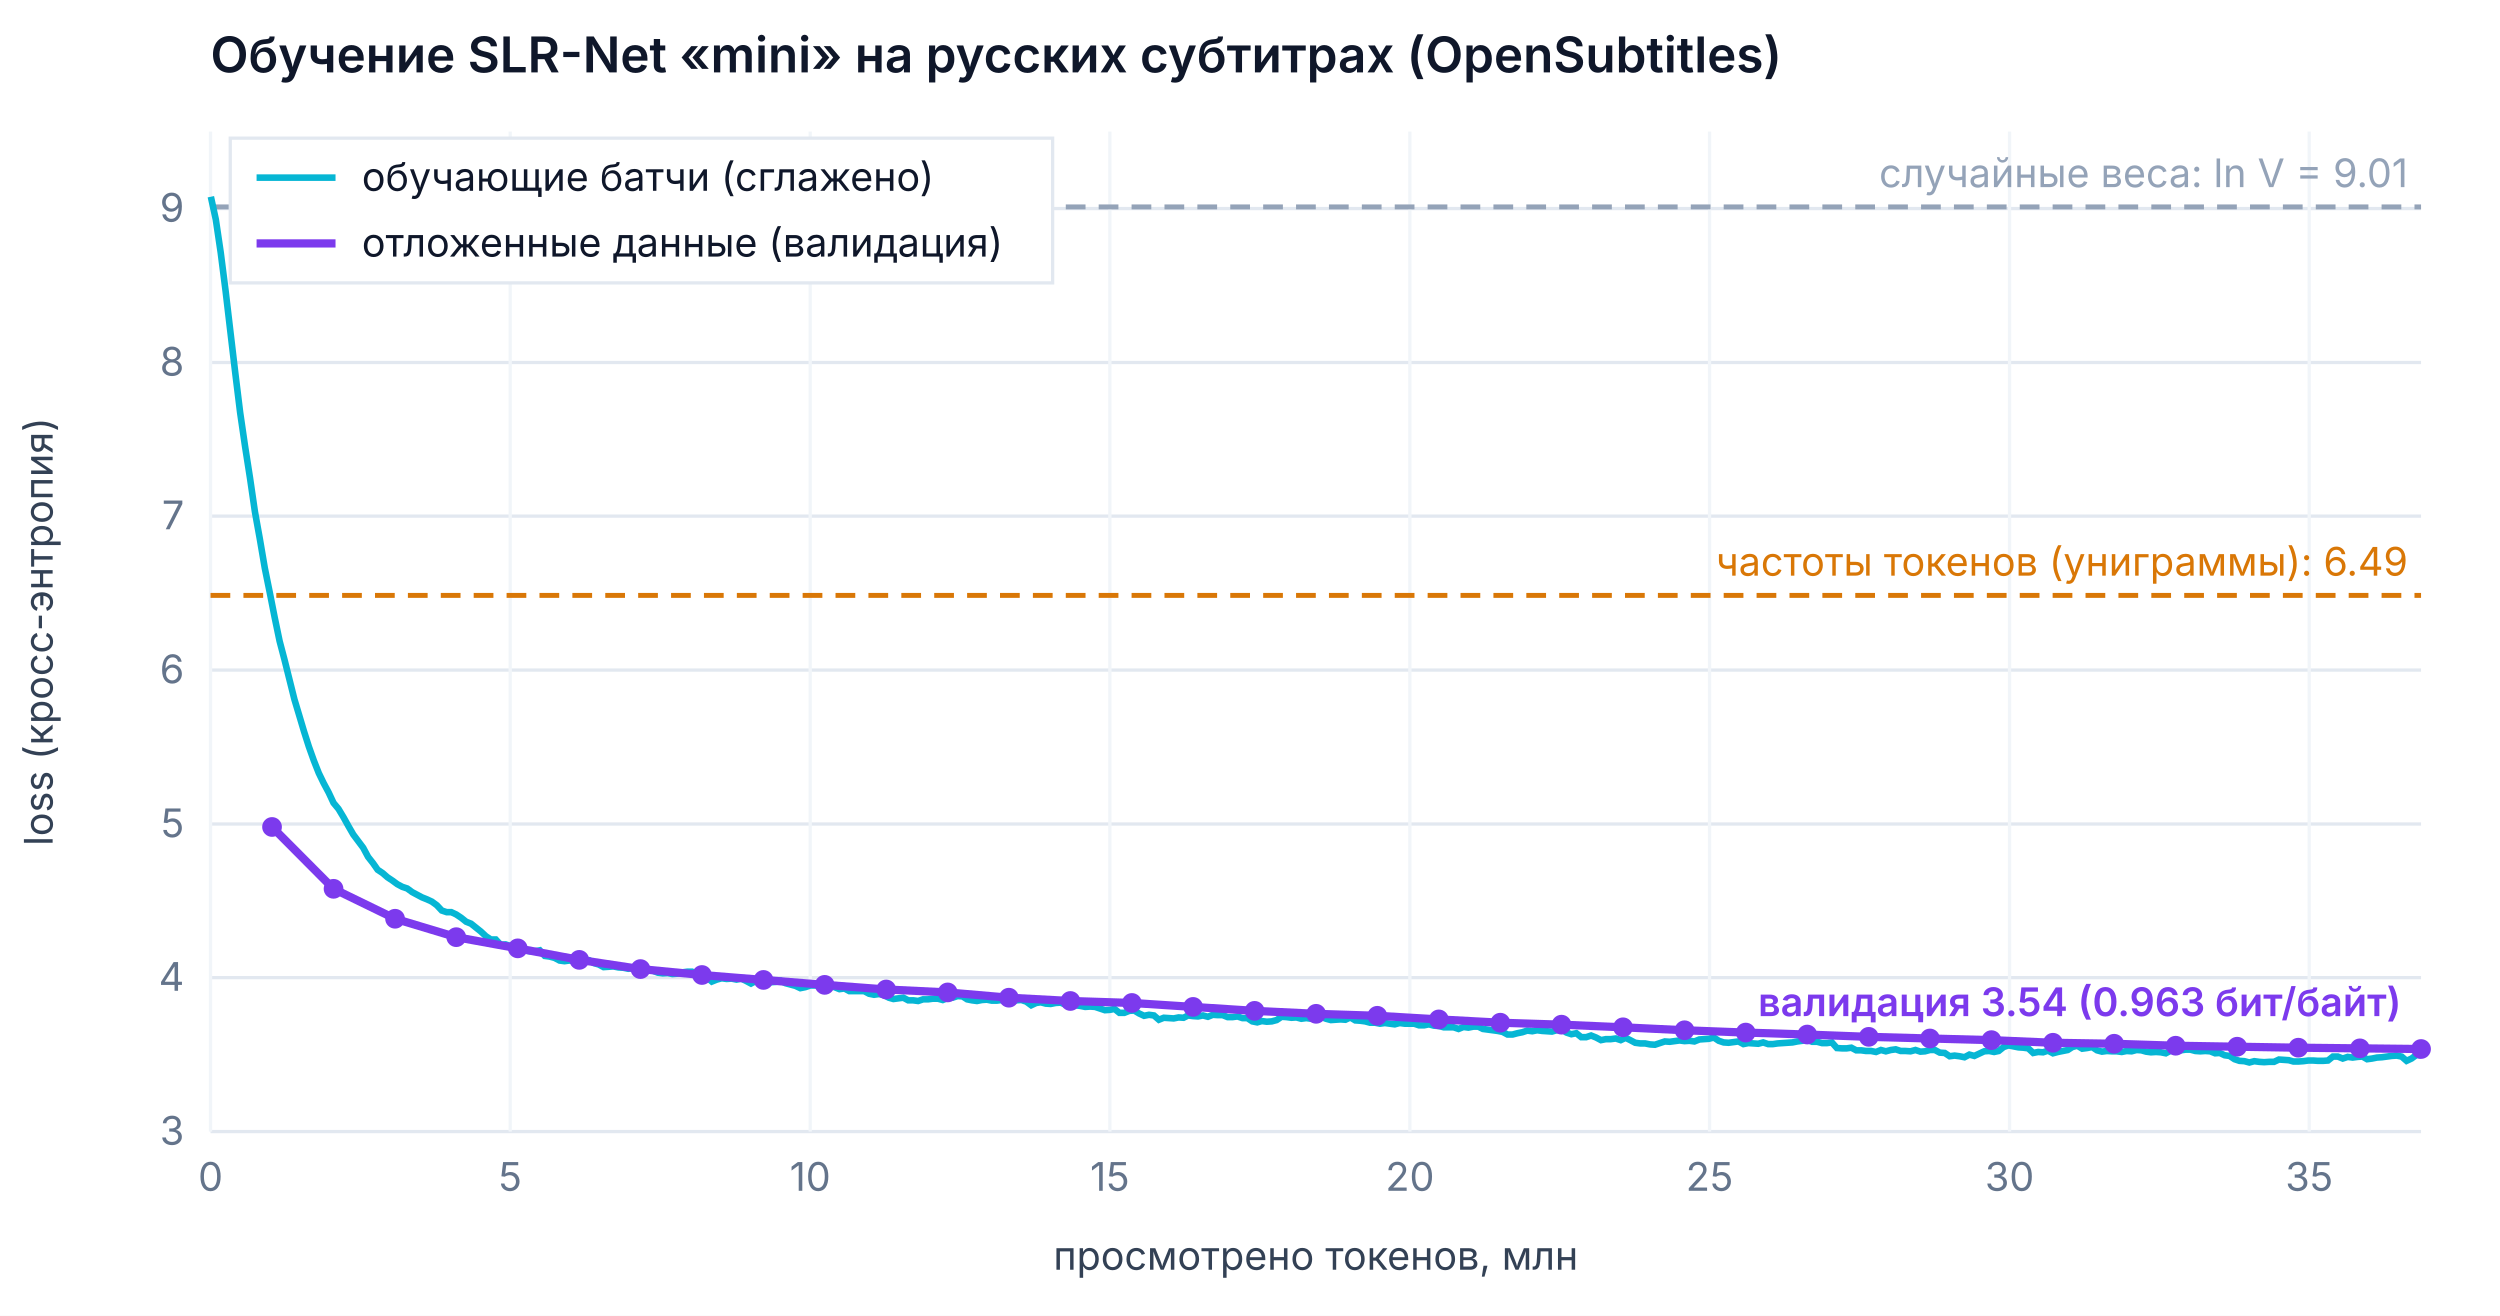
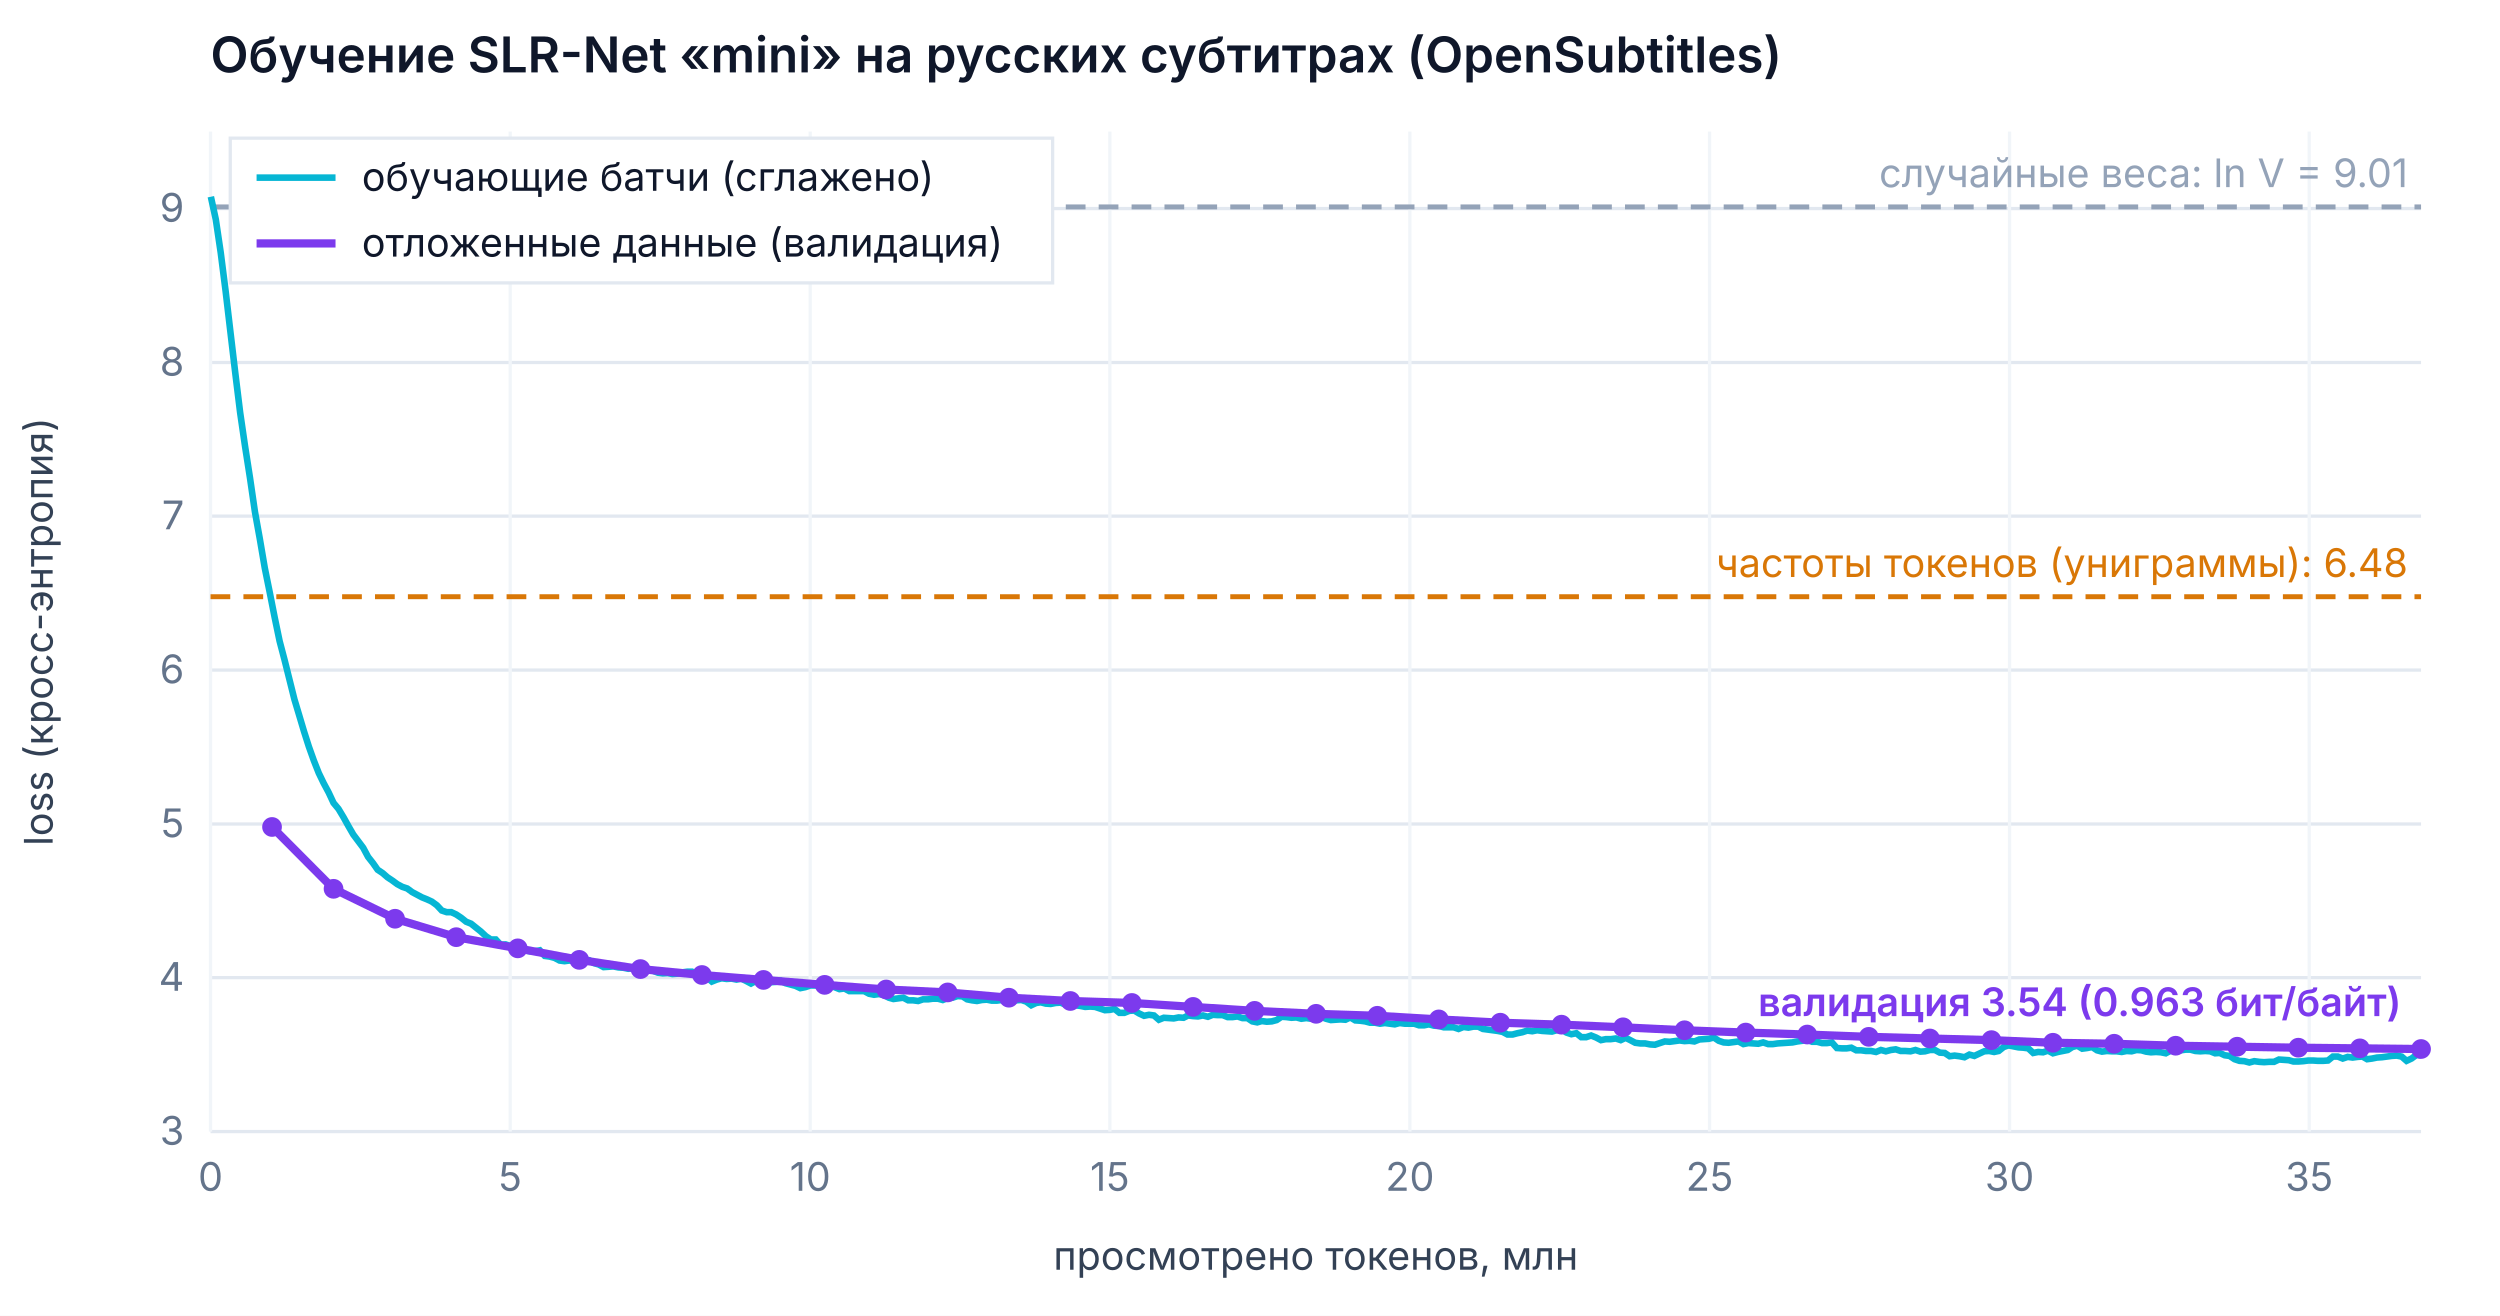
<svg xmlns="http://www.w3.org/2000/svg" width="760" height="400" viewBox="0 0 760 400" font-family="Inter, Segoe UI, Arial, sans-serif" font-size="12">
  <rect width="760" height="400" fill="#ffffff" />
  <text x="64" y="22" font-size="15" font-weight="600" fill="#0f172a">Обучение SLR-Net «mini» на русских субтитрах (OpenSubtitles)</text>
  <line x1="64" y1="344.0" x2="736" y2="344.0" stroke="#e2e8f0" />
  <text x="56" y="348.0" text-anchor="end" fill="#64748b">3</text>
  <line x1="64" y1="297.2" x2="736" y2="297.2" stroke="#e2e8f0" />
  <text x="56" y="301.2" text-anchor="end" fill="#64748b">4</text>
  <line x1="64" y1="250.5" x2="736" y2="250.5" stroke="#e2e8f0" />
  <text x="56" y="254.5" text-anchor="end" fill="#64748b">5</text>
  <line x1="64" y1="203.7" x2="736" y2="203.7" stroke="#e2e8f0" />
  <text x="56" y="207.7" text-anchor="end" fill="#64748b">6</text>
  <line x1="64" y1="156.9" x2="736" y2="156.9" stroke="#e2e8f0" />
  <text x="56" y="160.9" text-anchor="end" fill="#64748b">7</text>
  <line x1="64" y1="110.2" x2="736" y2="110.2" stroke="#e2e8f0" />
  <text x="56" y="114.2" text-anchor="end" fill="#64748b">8</text>
  <line x1="64" y1="63.4" x2="736" y2="63.4" stroke="#e2e8f0" />
  <text x="56" y="67.4" text-anchor="end" fill="#64748b">9</text>
  <line x1="64.0" y1="40" x2="64.0" y2="344" stroke="#f1f5f9" />
  <text x="64.0" y="362" text-anchor="middle" fill="#64748b">0</text>
  <line x1="155.1" y1="40" x2="155.1" y2="344" stroke="#f1f5f9" />
  <text x="155.1" y="362" text-anchor="middle" fill="#64748b">5</text>
  <line x1="246.3" y1="40" x2="246.3" y2="344" stroke="#f1f5f9" />
  <text x="246.3" y="362" text-anchor="middle" fill="#64748b">10</text>
  <line x1="337.4" y1="40" x2="337.4" y2="344" stroke="#f1f5f9" />
  <text x="337.4" y="362" text-anchor="middle" fill="#64748b">15</text>
  <line x1="428.6" y1="40" x2="428.6" y2="344" stroke="#f1f5f9" />
  <text x="428.6" y="362" text-anchor="middle" fill="#64748b">20</text>
  <line x1="519.7" y1="40" x2="519.7" y2="344" stroke="#f1f5f9" />
  <text x="519.7" y="362" text-anchor="middle" fill="#64748b">25</text>
  <line x1="610.9" y1="40" x2="610.9" y2="344" stroke="#f1f5f9" />
  <text x="610.9" y="362" text-anchor="middle" fill="#64748b">30</text>
  <line x1="702.0" y1="40" x2="702.0" y2="344" stroke="#f1f5f9" />
  <text x="702.0" y="362" text-anchor="middle" fill="#64748b">35</text>
  <text x="400.0" y="386" text-anchor="middle" fill="#334155">просмотрено токенов, млн</text>
  <text x="16" y="192.0" text-anchor="middle" fill="#334155" transform="rotate(-90 16 192.0)">loss (кросс-энтропия)</text>
  <line x1="64" y1="62.9" x2="736" y2="62.9" stroke="#94a3b8" stroke-dasharray="6 4" stroke-width="1.5" />
  <text x="732" y="56.9" text-anchor="end" fill="#94a3b8">случайные веса: ln V = 9.01</text>
-   <line x1="64" y1="181.0" x2="736" y2="181.0" stroke="#d97706" stroke-dasharray="6 4" stroke-width="1.5" />
-   <text x="732" y="175.0" text-anchor="end" fill="#d97706">частоты токенов (униграммы): 6.49</text>
+   <line x1="64" y1="181.4" x2="736" y2="181.4" stroke="#d97706" stroke-dasharray="6 4" stroke-width="1.5" />
+   <text x="732" y="175.4" text-anchor="end" fill="#d97706">частоты токенов (униграммы): 6.48</text>
  <polyline points="64.1,59.8 65.6,66.7 67.1,76.8 68.6,88.6 70.0,100.5 71.5,113.2 73.0,125.4 74.5,135.7 76.0,145.3 77.5,155.6 79.0,163.9 80.5,172.7 82.0,180.1 83.5,187.7 85.0,194.9 86.5,200.6 88.0,206.6 89.5,212.6 91.0,217.6 92.4,222.3 93.9,227.0 95.4,231.2 96.9,235.0 98.4,238.1 99.9,240.9 101.4,244.1 102.9,245.9 104.4,248.4 105.9,251.1 107.4,253.7 108.9,255.7 110.4,257.7 111.9,260.5 113.4,262.4 114.8,264.4 116.3,265.4 117.8,266.7 119.3,267.7 120.8,268.8 122.3,269.6 123.8,270.1 125.3,271.2 126.8,272.0 128.3,272.8 129.8,273.4 131.3,274.1 132.8,275.2 134.3,276.8 135.8,277.3 137.2,277.3 138.7,278.0 140.2,279.0 141.7,280.2 143.2,280.8 144.7,282.0 146.2,283.2 147.7,284.6 149.2,285.6 150.7,285.6 152.2,287.2 153.7,287.1 155.2,287.6 156.7,288.3 158.2,288.3 159.6,288.9 161.1,289.2 162.6,289.2 164.1,288.9 165.6,290.6 167.1,290.8 168.6,291.2 170.1,292.0 171.6,292.2 173.1,292.0 174.6,292.2 176.1,292.1 177.6,291.8 179.1,291.9 180.6,292.8 182.0,293.2 183.5,294.0 185.0,293.9 186.5,293.8 188.0,294.1 189.5,294.2 191.0,294.5 192.5,294.3 194.0,294.3 195.5,294.6 197.0,295.1 198.5,295.1 200.0,295.7 201.5,295.9 203.0,295.8 204.4,296.1 205.9,296.0 207.4,295.6 208.9,295.4 210.4,295.4 211.9,296.2 213.4,296.9 214.9,297.1 216.4,298.4 217.9,297.8 219.4,297.4 220.9,297.6 222.4,297.5 223.9,297.8 225.4,297.5 226.8,298.2 228.3,299.0 229.8,298.2 231.3,297.1 232.8,298.1 234.3,298.6 235.8,298.5 237.3,298.1 238.8,298.9 240.3,299.3 241.8,299.7 243.3,300.4 244.8,300.1 246.3,299.6 247.8,299.6 249.2,299.5 250.7,299.3 252.2,299.7 253.7,300.1 255.2,300.7 256.7,300.5 258.2,301.3 259.7,301.3 261.2,301.3 262.7,301.3 264.2,302.1 265.7,302.4 267.2,302.2 268.7,302.5 270.2,303.3 271.6,303.7 273.1,303.5 274.6,303.3 276.1,304.1 277.6,304.1 279.1,304.3 280.6,303.8 282.1,303.8 283.6,303.6 285.1,303.6 286.6,304.0 288.1,303.4 289.6,303.3 291.1,302.8 292.6,302.9 294.0,303.8 295.5,304.1 297.0,304.3 298.5,304.0 300.0,303.9 301.5,304.2 303.0,304.2 304.5,304.0 306.0,304.4 307.5,303.7 309.0,304.1 310.5,304.0 312.0,304.5 313.5,305.6 315.0,304.9 316.4,304.7 317.9,305.1 319.4,305.2 320.9,304.9 322.4,304.8 323.9,305.4 325.4,305.5 326.9,305.6 328.4,305.8 329.9,306.1 331.4,306.0 332.9,306.1 334.4,306.6 335.9,307.1 337.4,307.0 338.8,306.7 340.3,307.9 341.8,307.9 343.3,307.3 344.8,307.2 346.3,308.1 347.8,308.8 349.3,308.5 350.8,308.7 352.3,310.0 353.8,309.4 355.3,309.5 356.8,309.6 358.3,309.3 359.8,309.4 361.2,308.7 362.7,308.9 364.2,309.0 365.7,308.7 367.2,309.1 368.7,308.5 370.2,308.6 371.7,308.6 373.2,309.2 374.7,309.2 376.2,309.0 377.7,309.5 379.2,309.5 380.7,310.5 382.2,310.8 383.6,310.4 385.1,310.6 386.6,310.5 388.1,310.1 389.6,309.1 391.1,309.2 392.6,309.4 394.1,309.3 395.6,309.7 397.1,309.5 398.6,309.7 400.1,309.5 401.6,309.1 403.1,309.7 404.6,310.1 406.0,310.0 407.5,309.9 409.0,310.0 410.5,309.3 412.0,310.2 413.5,310.3 415.0,310.5 416.5,310.9 418.0,310.9 419.5,311.2 421.0,311.0 422.5,311.2 424.0,311.4 425.5,311.0 427.0,311.2 428.4,311.2 429.9,311.2 431.4,311.7 432.9,311.7 434.4,311.4 435.9,311.8 437.4,311.9 438.9,312.3 440.4,312.3 441.9,312.3 443.4,312.8 444.9,312.2 446.4,312.4 447.9,312.1 449.4,312.1 450.8,312.8 452.3,313.0 453.8,313.2 455.3,313.4 456.8,313.7 458.3,314.5 459.8,314.5 461.3,314.1 462.8,313.8 464.3,313.3 465.8,313.5 467.3,313.2 468.8,313.4 470.3,313.5 471.8,313.6 473.2,313.2 474.7,312.8 476.2,313.9 477.7,314.4 479.2,314.1 480.7,315.3 482.2,315.3 483.7,314.8 485.2,315.4 486.7,316.2 488.2,315.9 489.7,315.9 491.2,315.7 492.7,316.2 494.2,315.5 495.6,316.2 497.1,317.0 498.6,317.2 500.1,317.2 501.6,317.5 503.1,317.6 504.6,317.1 506.1,316.6 507.6,316.7 509.1,316.5 510.6,316.3 512.1,316.5 513.6,316.4 515.1,316.6 516.6,316.0 518.0,315.9 519.5,315.8 521.0,315.4 522.5,316.4 524.0,316.9 525.5,317.0 527.0,316.8 528.5,316.6 530.0,317.4 531.5,317.1 533.0,317.2 534.5,317.3 536.0,316.9 537.5,317.4 539.0,317.4 540.4,317.2 541.9,317.1 543.4,317.0 544.9,316.9 546.4,316.6 547.9,316.4 549.4,316.1 550.9,316.7 552.4,316.7 553.9,317.1 555.4,317.1 556.9,316.9 558.4,318.6 559.9,318.7 561.4,318.7 562.8,318.5 564.3,319.3 565.8,319.3 567.3,319.5 568.8,319.5 570.3,319.8 571.8,319.2 573.3,319.6 574.8,319.2 576.3,319.0 577.8,319.5 579.3,319.5 580.8,319.6 582.3,319.2 583.8,319.7 585.2,319.6 586.7,319.2 588.2,319.2 589.7,320.0 591.2,320.1 592.7,321.1 594.2,320.9 595.7,321.1 597.2,321.4 598.7,320.6 600.2,321.0 601.7,320.3 603.2,319.6 604.7,319.5 606.2,319.8 607.6,319.5 609.1,318.3 610.6,317.8 612.1,318.1 613.6,318.4 615.1,318.5 616.6,318.7 618.1,320.1 619.6,319.8 621.1,319.9 622.6,319.4 624.1,320.2 625.6,319.8 627.1,319.5 628.6,319.2 630.0,318.3 631.5,317.9 633.0,318.8 634.5,318.6 636.0,318.3 637.5,319.3 639.0,319.7 640.5,319.5 642.0,319.6 643.5,319.6 645.0,319.8 646.5,319.5 648.0,319.6 649.5,319.2 651.0,319.3 652.4,319.7 653.9,319.9 655.4,319.8 656.9,319.9 658.4,320.2 659.9,319.4 661.4,319.4 662.9,319.3 664.4,319.1 665.9,319.1 667.4,319.5 668.9,319.6 670.4,319.5 671.9,319.6 673.4,320.2 674.8,320.1 676.3,320.8 677.8,321.0 679.3,322.0 680.8,322.5 682.3,322.6 683.8,323.0 685.3,322.6 686.8,322.8 688.3,322.9 689.8,322.8 691.3,322.8 692.8,322.1 694.3,322.2 695.8,322.3 697.2,322.7 698.7,322.7 700.2,322.6 701.7,322.4 703.2,322.4 704.7,322.5 706.2,322.5 707.7,322.4 709.2,321.2 710.7,321.2 712.2,321.8 713.7,321.3 715.2,321.5 716.7,321.3 718.2,321.2 719.6,322.0 721.1,321.8 722.6,321.5 724.1,321.4 725.6,321.2 727.1,321.0 728.6,320.9 730.1,321.2 731.6,322.5 733.1,321.8 734.6,320.7 736.0,320.8" fill="none" stroke="#06b6d4" stroke-width="2" />
  <polyline points="82.7,251.4 101.4,270.2 120.1,279.3 138.7,284.9 157.4,288.3 176.1,291.8 194.7,294.6 213.4,296.4 232.1,297.9 250.7,299.4 269.4,300.8 288.1,301.7 306.7,303.3 325.4,304.3 344.1,304.9 362.7,306.1 381.4,307.3 400.1,308.2 418.7,308.8 437.4,309.9 456.1,310.9 474.7,311.5 493.4,312.3 512.1,313.2 530.7,313.9 549.4,314.5 568.1,315.2 586.7,315.7 605.4,316.2 624.1,317.0 642.7,317.3 661.4,317.9 680.1,318.2 698.7,318.5 717.4,318.7 736.0,318.9" fill="none" stroke="#7c3aed" stroke-width="2.5" />
  <circle cx="82.7" cy="251.4" r="3" fill="#7c3aed" />
  <circle cx="101.4" cy="270.2" r="3" fill="#7c3aed" />
  <circle cx="120.1" cy="279.3" r="3" fill="#7c3aed" />
  <circle cx="138.7" cy="284.9" r="3" fill="#7c3aed" />
  <circle cx="157.4" cy="288.3" r="3" fill="#7c3aed" />
  <circle cx="176.1" cy="291.8" r="3" fill="#7c3aed" />
  <circle cx="194.7" cy="294.6" r="3" fill="#7c3aed" />
  <circle cx="213.4" cy="296.4" r="3" fill="#7c3aed" />
  <circle cx="232.1" cy="297.9" r="3" fill="#7c3aed" />
  <circle cx="250.7" cy="299.4" r="3" fill="#7c3aed" />
  <circle cx="269.4" cy="300.8" r="3" fill="#7c3aed" />
  <circle cx="288.1" cy="301.7" r="3" fill="#7c3aed" />
  <circle cx="306.7" cy="303.3" r="3" fill="#7c3aed" />
  <circle cx="325.4" cy="304.3" r="3" fill="#7c3aed" />
  <circle cx="344.1" cy="304.9" r="3" fill="#7c3aed" />
  <circle cx="362.7" cy="306.1" r="3" fill="#7c3aed" />
  <circle cx="381.4" cy="307.3" r="3" fill="#7c3aed" />
  <circle cx="400.1" cy="308.2" r="3" fill="#7c3aed" />
  <circle cx="418.7" cy="308.8" r="3" fill="#7c3aed" />
  <circle cx="437.4" cy="309.9" r="3" fill="#7c3aed" />
  <circle cx="456.1" cy="310.9" r="3" fill="#7c3aed" />
  <circle cx="474.7" cy="311.5" r="3" fill="#7c3aed" />
  <circle cx="493.4" cy="312.3" r="3" fill="#7c3aed" />
  <circle cx="512.1" cy="313.2" r="3" fill="#7c3aed" />
  <circle cx="530.7" cy="313.9" r="3" fill="#7c3aed" />
  <circle cx="549.4" cy="314.5" r="3" fill="#7c3aed" />
  <circle cx="568.1" cy="315.2" r="3" fill="#7c3aed" />
  <circle cx="586.7" cy="315.7" r="3" fill="#7c3aed" />
  <circle cx="605.4" cy="316.2" r="3" fill="#7c3aed" />
  <circle cx="624.1" cy="317.0" r="3" fill="#7c3aed" />
  <circle cx="642.7" cy="317.3" r="3" fill="#7c3aed" />
  <circle cx="661.4" cy="317.9" r="3" fill="#7c3aed" />
  <circle cx="680.1" cy="318.2" r="3" fill="#7c3aed" />
  <circle cx="698.7" cy="318.5" r="3" fill="#7c3aed" />
  <circle cx="717.4" cy="318.7" r="3" fill="#7c3aed" />
  <circle cx="736.0" cy="318.9" r="3" fill="#7c3aed" />
  <text x="730.0" y="308.9" text-anchor="end" fill="#7c3aed" font-weight="600">валидация 3.54 (0.963 бит/байт)</text>
  <rect x="70" y="42" width="250" height="44" fill="#ffffff" stroke="#e2e8f0" />
  <line x1="78" y1="54" x2="102" y2="54" stroke="#06b6d4" stroke-width="2" />
  <text x="110" y="58" fill="#0f172a">обучающие батчи (сглажено)</text>
  <line x1="78" y1="74" x2="102" y2="74" stroke="#7c3aed" stroke-width="2.5" />
  <text x="110" y="78" fill="#0f172a">отложенные данные (валидация)</text>
</svg>
